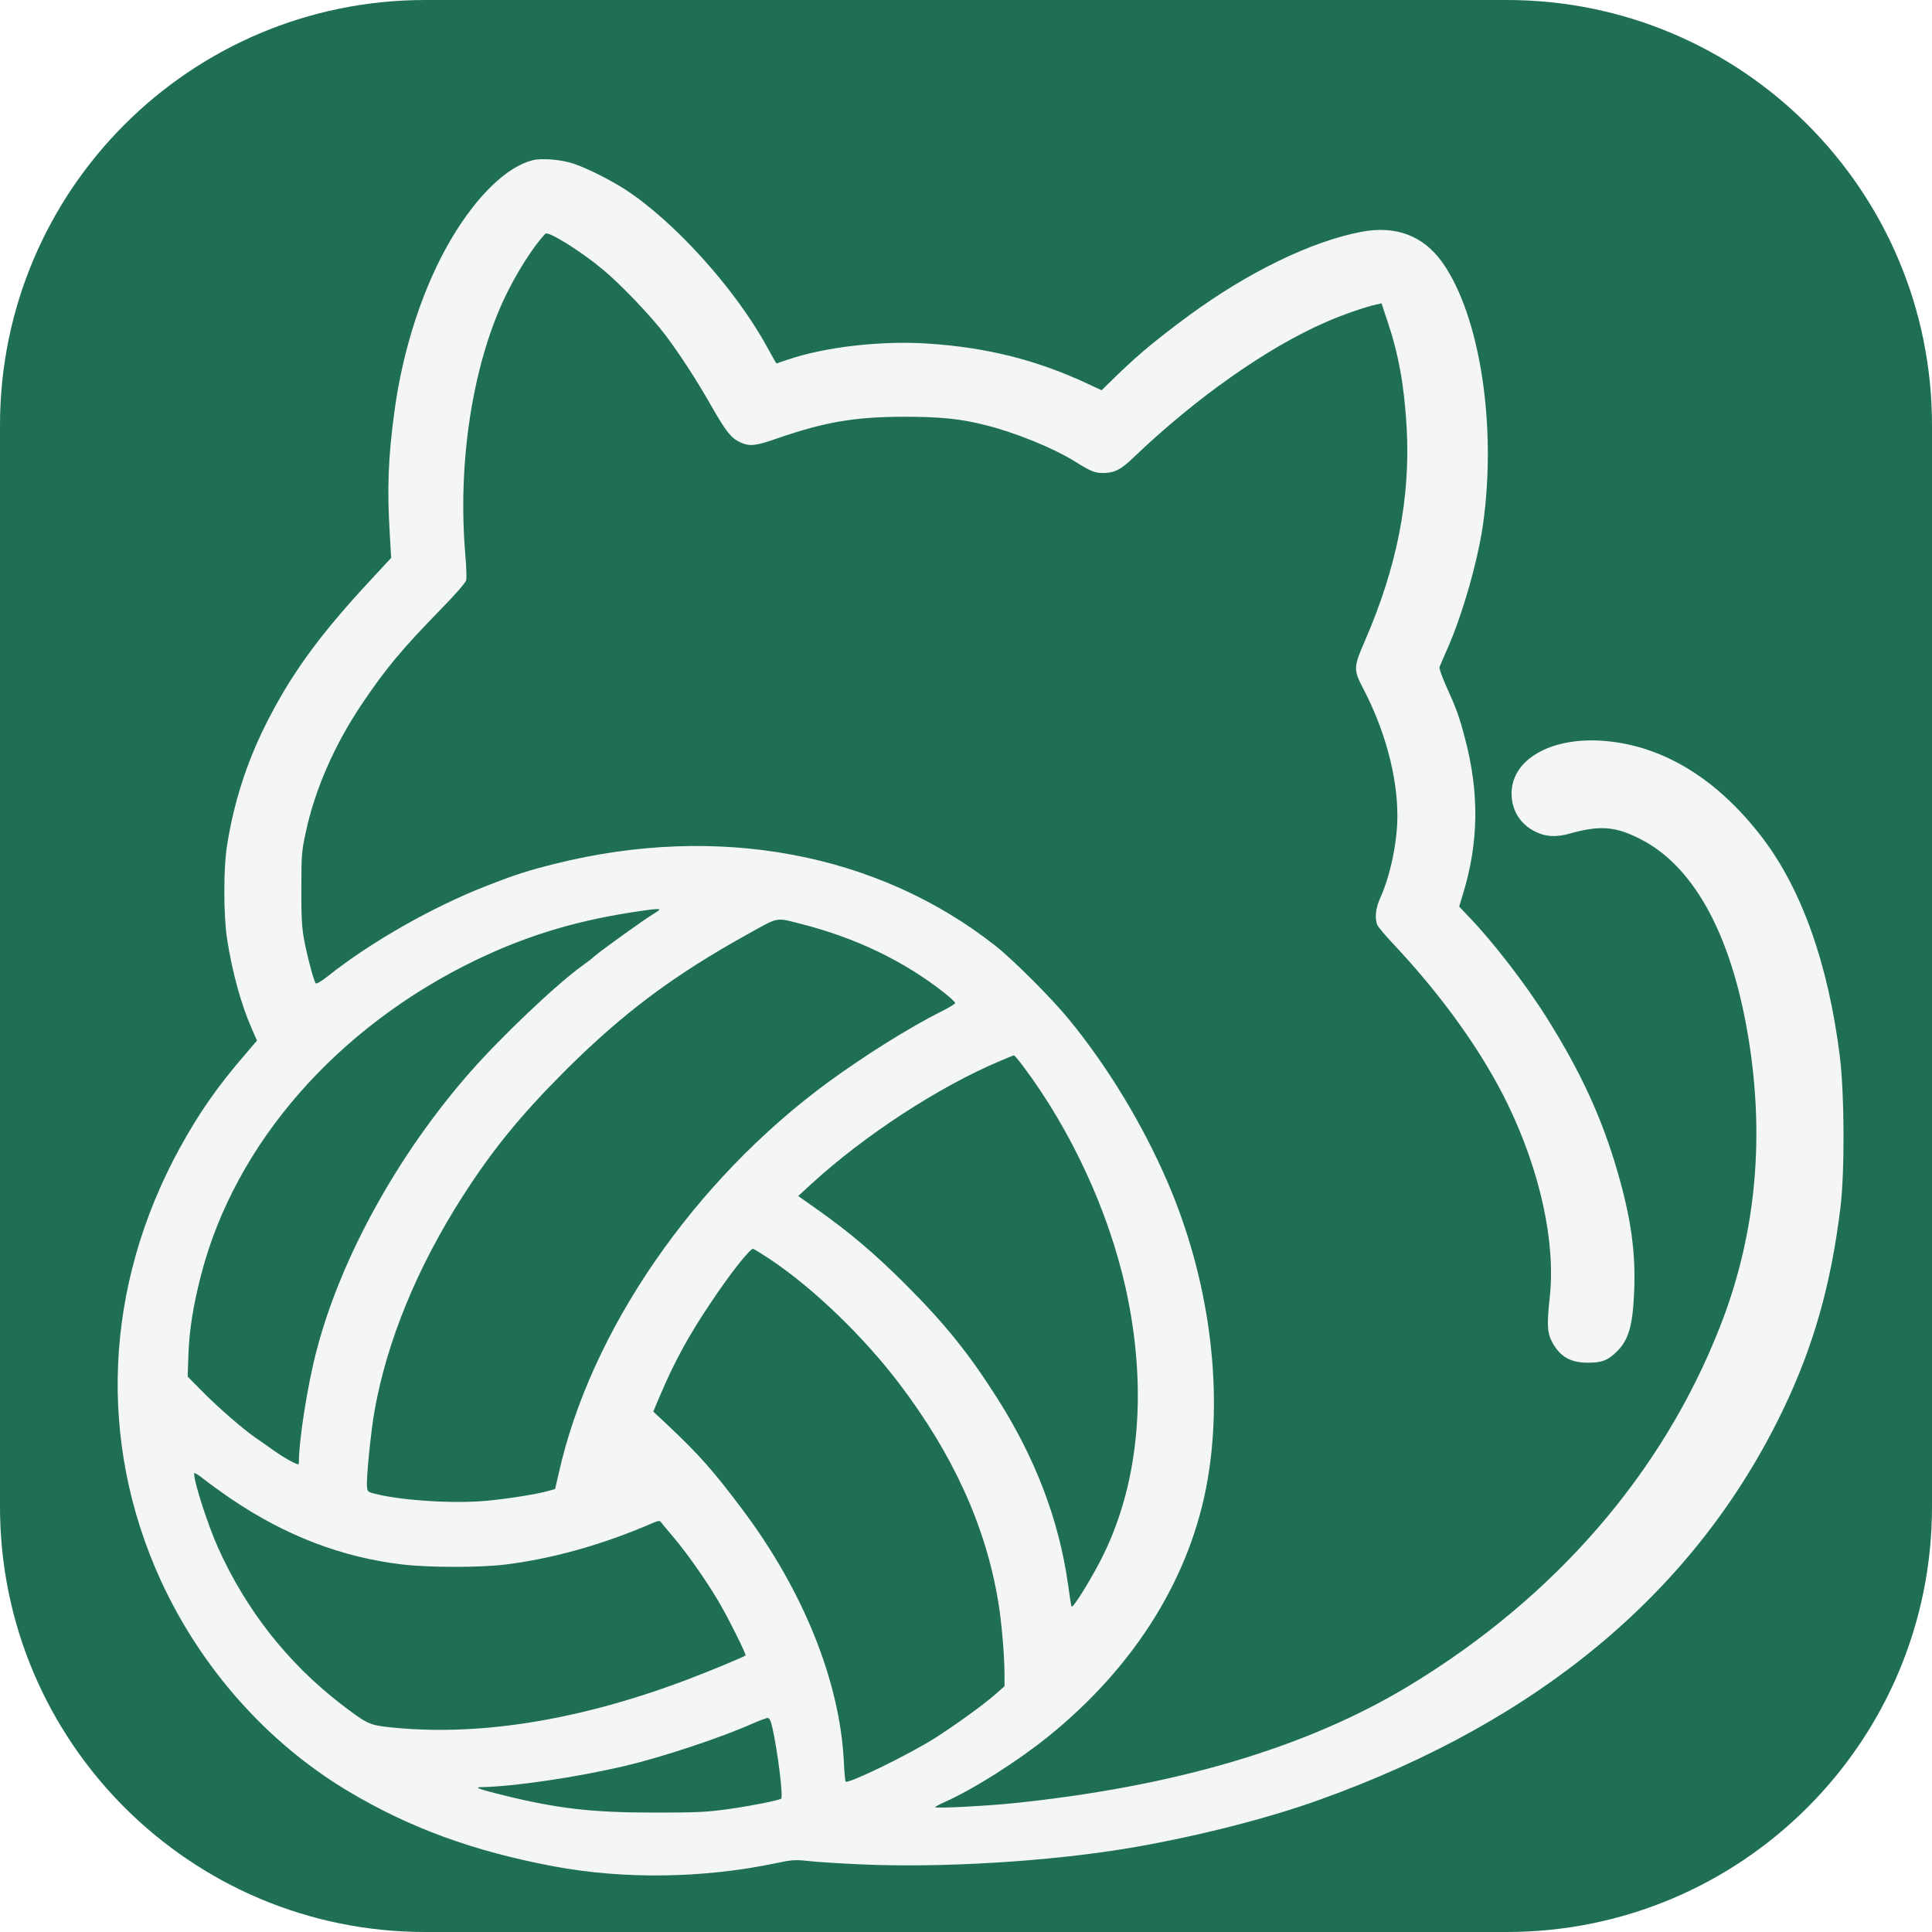
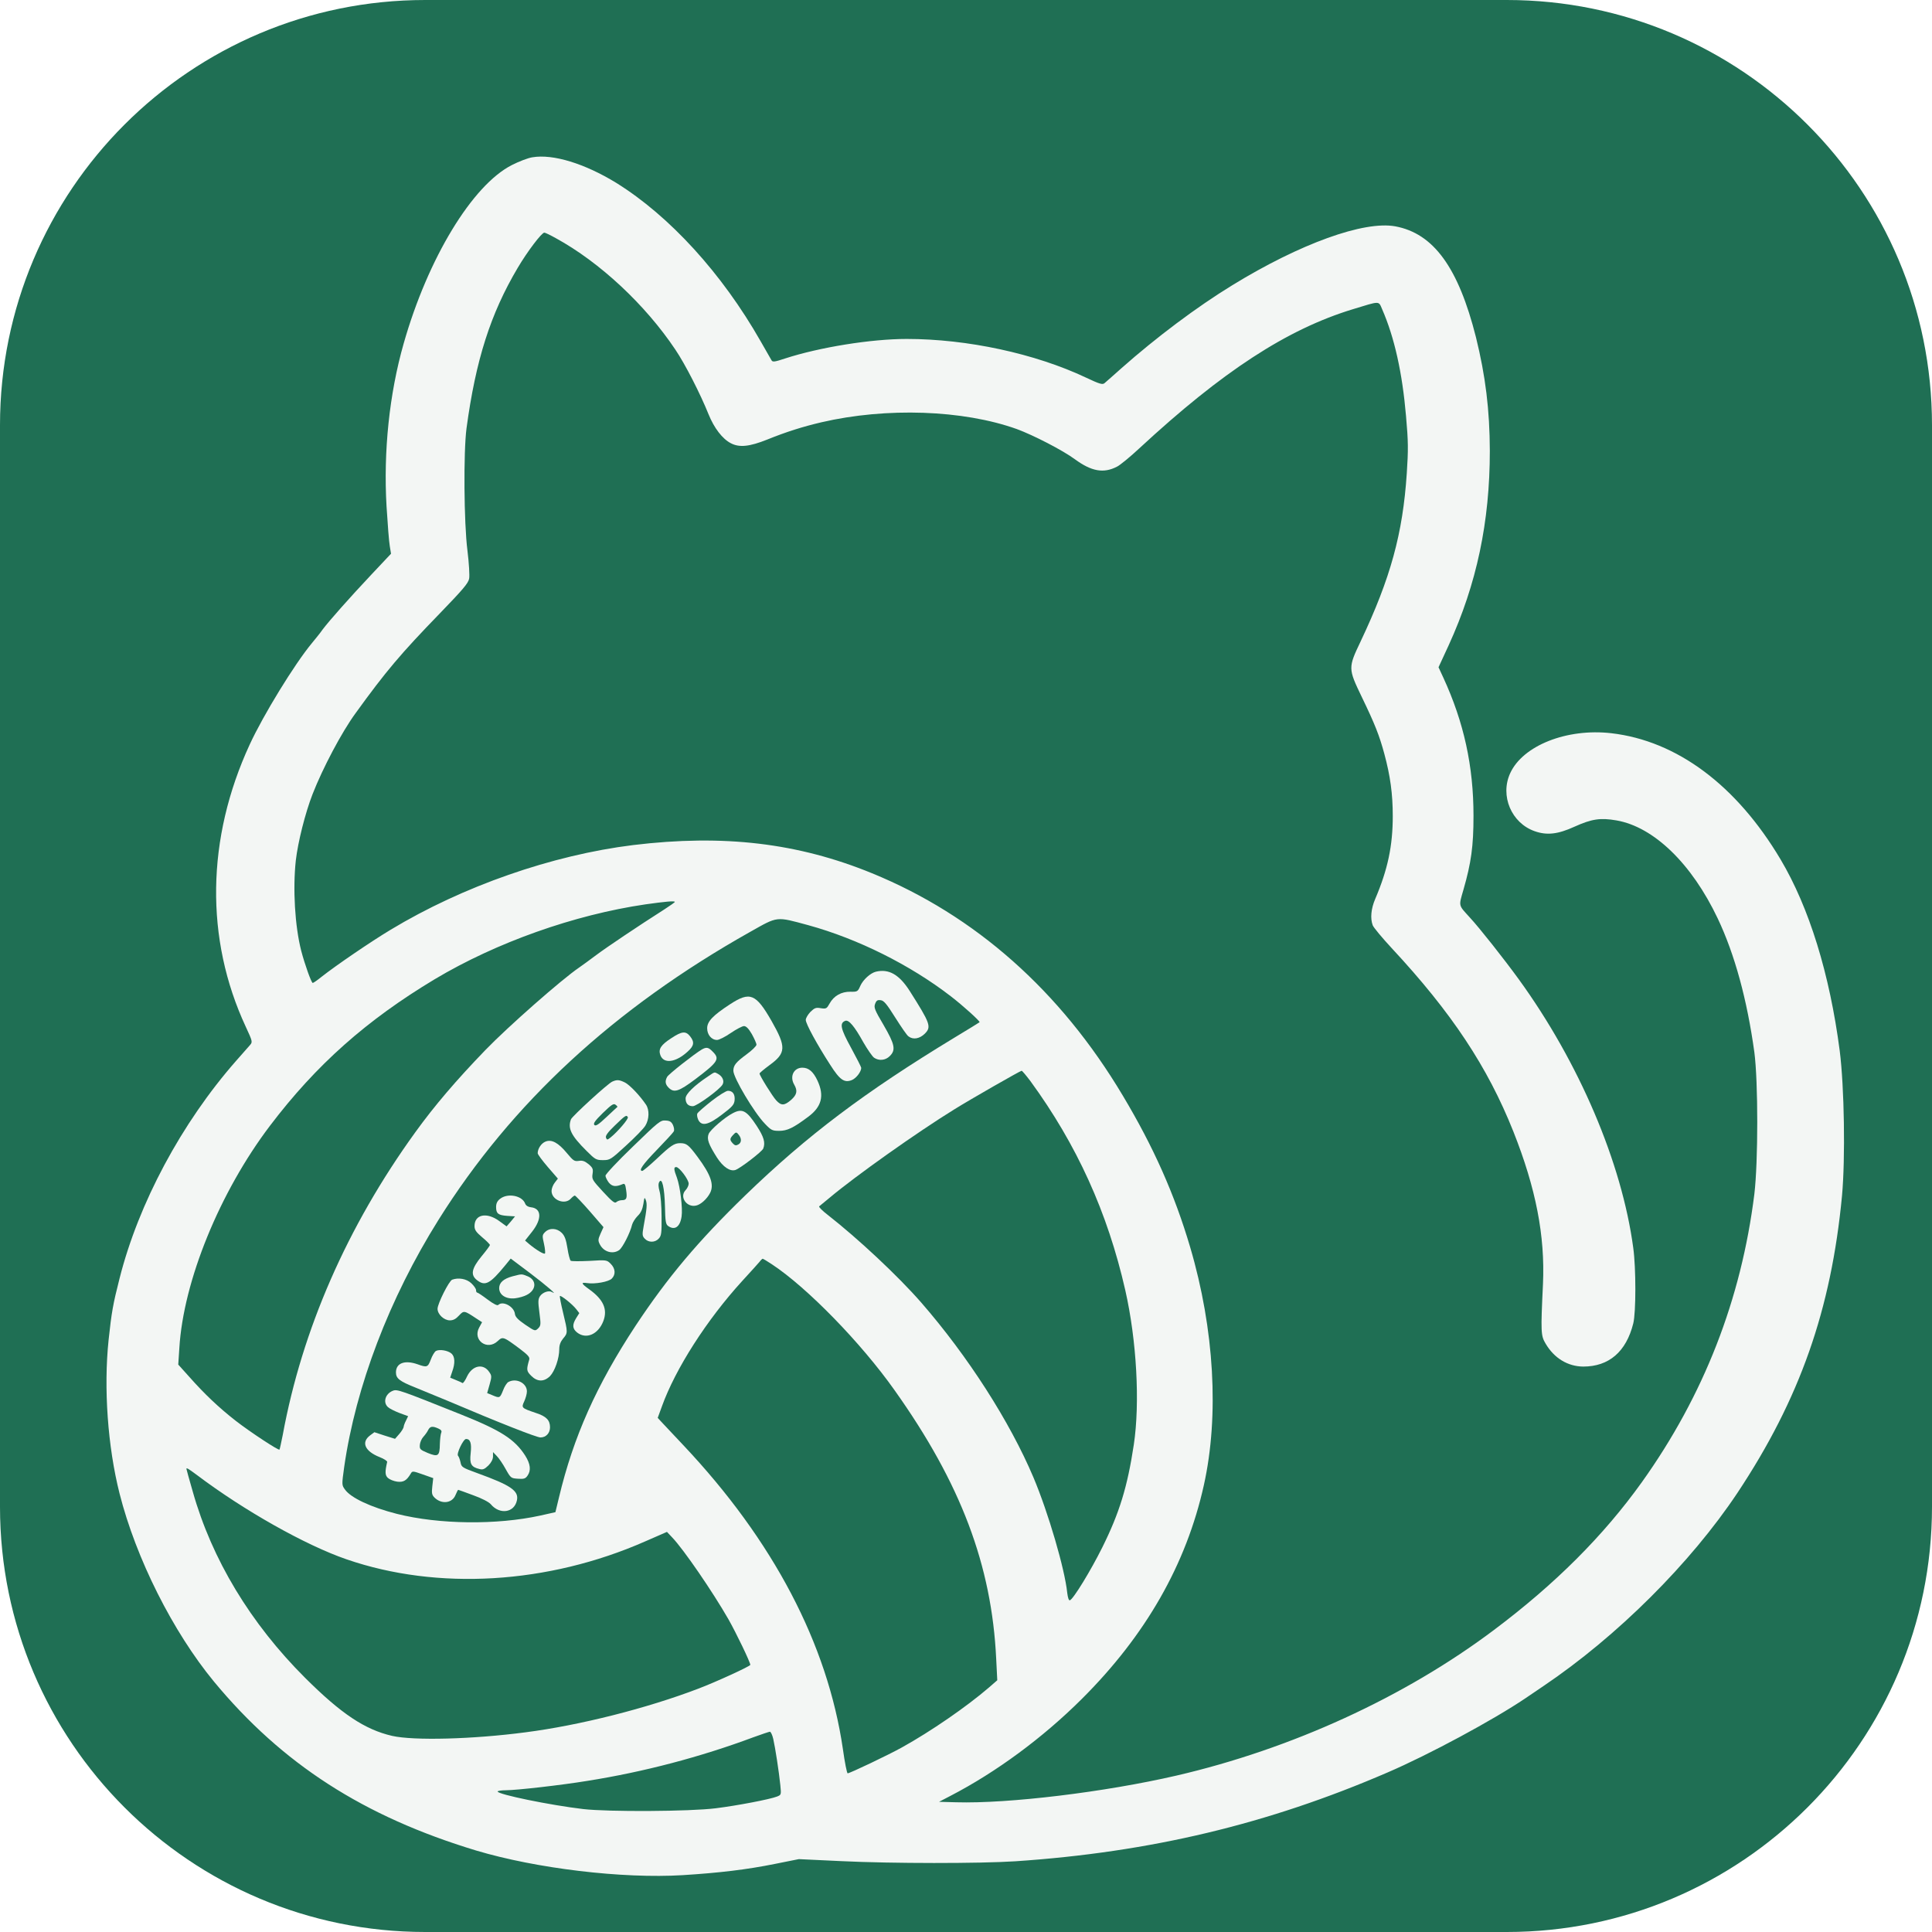
<svg xmlns="http://www.w3.org/2000/svg" viewBox="0 0 1254 1254">
  <rect width="1254" height="1254" rx="276" fill="#1F6F54" />
  <g transform="translate(0,1254) scale(0.1,-0.1)" fill="#F3F6F4" stroke="none">
-     <path d="M3457 11500 c-168 -43 -360 -228 -527 -509 -180 -303 -314 -709 -369 -1116 -42 -306 -49 -505 -31 -803 l9 -153 -141 -152 c-332 -358 -513 -609 -677 -937 -122 -246 -203 -499 -247 -775 -24 -148 -24 -456 0 -610 34 -218 91 -425 161 -584 l33 -75 -76 -89 c-183 -212 -300 -381 -426 -610 -490 -896 -534 -1904 -123 -2804 261 -568 688 -1051 1210 -1365 400 -240 815 -393 1342 -492 452 -85 970 -78 1438 20 107 23 127 24 212 15 51 -6 205 -16 342 -22 528 -24 1226 19 1743 106 430 73 890 189 1237 314 1436 515 2444 1363 3005 2528 199 414 313 815 374 1318 28 226 26 735 -4 976 -74 598 -247 1087 -505 1424 -286 373 -629 587 -1003 624 -367 37 -641 -123 -622 -363 8 -99 61 -177 151 -223 70 -35 136 -39 227 -13 195 54 293 47 455 -35 362 -182 611 -656 714 -1360 93 -634 28 -1239 -195 -1806 -373 -952 -1070 -1756 -2017 -2330 -664 -402 -1521 -656 -2579 -764 -167 -17 -498 -34 -498 -25 0 3 28 19 63 34 193 87 471 264 671 425 566 457 928 1041 1035 1671 103 605 6 1313 -264 1935 -160 369 -383 738 -634 1045 -111 137 -361 387 -481 482 -765 602 -1799 795 -2855 532 -177 -44 -263 -72 -450 -145 -350 -137 -749 -364 -1023 -582 -41 -33 -78 -55 -82 -50 -13 13 -57 180 -77 288 -14 79 -18 149 -17 330 0 209 2 241 27 355 59 282 187 574 365 839 153 228 260 357 514 617 94 96 160 172 164 188 3 15 1 91 -6 169 -50 589 45 1215 253 1659 75 160 190 342 267 421 18 19 230 -113 375 -234 117 -98 309 -299 401 -420 97 -129 204 -293 304 -469 92 -161 126 -204 185 -231 60 -28 99 -24 241 26 311 107 502 139 819 140 241 0 370 -13 538 -56 190 -48 431 -146 570 -232 110 -68 132 -77 187 -77 73 0 115 21 200 103 404 386 864 710 1245 876 104 46 262 101 331 115 l31 7 36 -108 c75 -221 111 -422 127 -695 26 -458 -62 -907 -271 -1388 -74 -169 -74 -187 -14 -303 144 -274 225 -575 225 -832 0 -169 -45 -386 -111 -533 -30 -65 -37 -130 -20 -174 5 -13 49 -66 98 -118 325 -345 585 -709 750 -1049 210 -434 311 -896 272 -1251 -19 -169 -16 -230 11 -282 52 -102 119 -142 235 -143 92 0 129 14 189 72 77 75 104 169 113 393 10 255 -21 474 -108 774 -101 349 -237 645 -457 996 -134 215 -350 495 -504 655 l-67 71 24 79 c103 334 108 659 13 1015 -36 139 -56 192 -120 334 -27 60 -47 116 -45 125 3 9 26 63 52 121 96 217 196 565 230 801 92 645 -19 1362 -264 1707 -124 173 -302 240 -526 197 -324 -62 -732 -260 -1117 -542 -206 -152 -323 -249 -455 -376 l-113 -110 -88 41 c-330 155 -657 237 -1040 262 -303 20 -669 -22 -911 -105 l-71 -24 -14 22 c-7 12 -29 52 -49 88 -205 375 -603 815 -922 1021 -91 59 -242 135 -330 165 -78 27 -207 38 -268 23z m823 -4864 c0 -2 -17 -15 -37 -27 -58 -34 -341 -238 -381 -273 -19 -17 -54 -44 -78 -61 -165 -117 -523 -456 -731 -692 -470 -535 -841 -1206 -998 -1808 -58 -219 -115 -581 -115 -724 0 -21 -1 -21 -52 5 -29 15 -82 48 -118 74 -36 26 -87 62 -114 80 -75 51 -251 204 -349 305 l-89 90 5 145 c6 160 31 316 82 514 219 851 881 1609 1785 2045 317 152 621 247 989 306 145 23 201 29 201 21z m920 -93 c355 -90 670 -242 933 -450 37 -30 67 -58 67 -63 0 -6 -37 -28 -82 -51 -215 -107 -509 -292 -748 -467 -869 -640 -1537 -1610 -1743 -2533 l-24 -104 -44 -12 c-70 -21 -262 -51 -399 -64 -213 -20 -550 1 -725 45 -48 12 -50 14 -53 49 -5 55 26 361 49 490 81 454 277 931 572 1392 196 305 374 523 661 811 379 378 704 622 1195 894 198 110 174 106 341 63z m1442 -925 c311 -415 552 -938 663 -1433 143 -642 94 -1248 -140 -1730 -68 -141 -199 -355 -210 -343 -2 2 -13 71 -24 153 -59 410 -209 806 -454 1193 -186 294 -344 491 -606 752 -196 195 -355 330 -564 478 l-126 89 86 79 c344 315 824 628 1218 795 50 21 93 39 97 39 3 0 31 -33 60 -72z m-1643 -1252 c279 -186 607 -502 838 -807 350 -461 561 -925 642 -1414 22 -129 41 -354 41 -475 l0 -75 -58 -51 c-75 -66 -255 -197 -390 -283 -166 -106 -561 -299 -583 -285 -3 2 -9 61 -12 131 -26 520 -263 1109 -658 1635 -190 253 -281 356 -487 550 l-92 86 46 108 c91 215 184 385 327 598 127 191 258 356 276 350 7 -2 57 -33 110 -68z m-3500 -1554 c354 -240 721 -381 1117 -427 170 -20 502 -20 664 0 307 38 634 130 948 266 37 17 55 20 60 12 4 -6 39 -48 77 -93 86 -100 214 -281 295 -418 63 -105 185 -350 179 -357 -11 -10 -255 -111 -400 -165 -700 -262 -1356 -364 -1928 -299 -115 13 -137 25 -301 151 -345 267 -614 610 -795 1013 -67 150 -155 422 -155 481 0 8 28 -8 62 -36 34 -27 114 -85 177 -128z m3515 -1489 c34 -152 71 -449 56 -458 -21 -12 -203 -48 -340 -67 -143 -20 -208 -23 -480 -23 -408 0 -631 26 -980 112 -148 36 -194 52 -154 53 213 3 630 64 949 140 236 56 619 183 820 273 44 19 88 36 97 36 12 1 20 -15 32 -66z" />
+     <path d="M3455 11519 c-27 -4 -87 -27 -132 -50 -257 -130 -546 -606 -703 -1159 -93 -326 -132 -700 -111 -1058 7 -114 16 -229 21 -257 l8 -49 -128 -136 c-143 -152 -273 -299 -316 -356 -15 -22 -47 -61 -70 -89 -112 -135 -315 -466 -403 -657 -282 -610 -291 -1262 -26 -1832 45 -97 45 -99 27 -120 -10 -12 -50 -57 -89 -101 -355 -404 -634 -926 -757 -1413 -43 -168 -52 -221 -71 -398 -33 -313 -6 -693 71 -998 107 -422 346 -897 613 -1221 443 -535 971 -875 1701 -1096 391 -117 950 -184 1342 -160 238 15 415 36 598 73 l155 31 275 -13 c329 -16 901 -16 1130 -1 877 59 1639 241 2415 576 270 116 687 341 896 482 31 21 82 56 115 78 481 324 957 799 1261 1255 405 610 609 1190 679 1930 22 242 15 704 -15 940 -65 498 -198 929 -384 1242 -286 481 -673 770 -1099 819 -288 33 -574 -80 -656 -260 -67 -146 8 -323 159 -376 79 -28 151 -20 258 29 113 51 169 59 273 41 242 -42 488 -280 657 -636 111 -234 191 -528 238 -869 25 -190 25 -710 0 -920 -85 -683 -328 -1307 -730 -1870 -249 -348 -563 -662 -962 -961 -579 -435 -1313 -771 -2060 -944 -463 -107 -1090 -183 -1430 -173 l-110 3 73 38 c299 155 601 378 853 629 416 414 679 875 793 1389 100 450 68 1012 -89 1544 -101 342 -237 649 -438 985 -405 679 -957 1168 -1627 1442 -481 197 -964 254 -1550 183 -527 -65 -1106 -267 -1575 -550 -128 -77 -354 -231 -449 -306 -27 -22 -52 -39 -56 -39 -9 0 -52 121 -75 209 -41 161 -55 401 -35 586 14 120 61 308 109 431 66 169 189 402 279 525 196 271 291 384 550 651 145 150 182 193 187 222 4 19 -1 102 -11 183 -23 180 -26 641 -6 793 60 444 156 744 332 1041 63 107 156 229 173 229 6 0 39 -16 75 -36 285 -156 581 -432 776 -724 63 -93 162 -287 215 -419 36 -89 90 -160 145 -188 55 -29 121 -22 236 24 123 50 232 84 351 112 422 98 920 81 1269 -44 106 -39 297 -137 377 -196 108 -79 186 -93 273 -48 19 9 85 63 145 119 540 500 959 773 1386 903 180 55 166 55 190 0 80 -183 131 -413 155 -693 15 -167 15 -220 5 -372 -26 -392 -105 -680 -300 -1092 -81 -170 -81 -175 7 -358 87 -180 115 -252 147 -370 39 -144 55 -261 55 -405 0 -192 -32 -346 -114 -538 -27 -63 -33 -126 -16 -171 6 -15 61 -81 123 -148 389 -418 623 -771 790 -1191 146 -368 206 -676 192 -989 -15 -314 -14 -335 17 -387 56 -95 144 -148 244 -149 167 0 279 96 325 280 18 71 18 360 0 490 -74 553 -352 1205 -744 1745 -96 132 -253 331 -317 400 -75 83 -73 70 -41 181 50 174 65 281 65 479 0 322 -62 606 -196 897 l-31 67 66 143 c182 398 267 801 267 1262 -1 266 -28 486 -90 737 -114 452 -275 674 -524 720 -203 37 -617 -112 -1057 -382 -232 -142 -494 -339 -719 -538 -52 -47 -102 -90 -111 -98 -13 -11 -31 -6 -120 36 -330 156 -770 251 -1164 251 -231 0 -566 -54 -790 -127 -66 -22 -80 -24 -87 -12 -5 8 -37 64 -71 124 -251 441 -591 813 -937 1028 -204 125 -410 189 -545 166z m925 -4833 c0 -3 -30 -24 -67 -48 -171 -109 -375 -246 -443 -297 -41 -31 -91 -67 -111 -81 -112 -76 -460 -382 -609 -536 -190 -197 -331 -362 -455 -534 -441 -610 -734 -1279 -860 -1965 -10 -49 -19 -92 -21 -94 -6 -7 -190 114 -284 187 -110 86 -203 174 -302 286 l-71 79 7 106 c26 436 262 1014 589 1445 299 394 625 684 1070 951 399 238 903 417 1366 485 128 18 191 24 191 16z m866 -151 c321 -88 662 -258 926 -462 78 -60 192 -163 186 -168 -2 -2 -75 -47 -163 -100 -585 -355 -956 -635 -1359 -1025 -304 -295 -502 -530 -710 -844 -254 -386 -404 -721 -498 -1116 l-23 -95 -98 -22 c-283 -62 -657 -58 -931 11 -169 43 -299 104 -337 158 -21 29 -21 30 -5 146 75 523 293 1095 612 1604 476 760 1140 1373 2024 1870 181 102 165 100 376 43z m1442 -1012 c301 -412 501 -852 616 -1358 74 -327 96 -732 55 -1003 -41 -272 -93 -442 -205 -667 -73 -147 -188 -336 -210 -342 -7 -2 -13 17 -17 49 -16 155 -123 520 -219 748 -154 364 -426 788 -729 1136 -151 173 -409 414 -607 569 -34 26 -59 51 -55 55 4 3 35 29 68 56 169 142 570 426 810 574 106 66 428 250 436 250 4 0 29 -30 57 -67z m-1678 -1189 c228 -150 579 -510 796 -817 431 -606 631 -1137 660 -1744 l7 -139 -54 -47 c-145 -125 -379 -286 -565 -389 -86 -48 -338 -168 -352 -168 -5 0 -19 71 -31 157 -100 683 -452 1354 -1036 1973 -65 69 -129 137 -142 151 l-24 26 27 74 c88 245 292 563 521 814 54 59 105 115 113 125 8 11 17 19 20 20 3 0 30 -16 60 -36z m-3733 -1367 c306 -231 705 -456 972 -548 592 -204 1308 -161 1938 116 l142 62 34 -36 c74 -77 263 -353 365 -531 51 -90 142 -279 142 -296 0 -9 -225 -112 -336 -154 -334 -128 -773 -239 -1124 -284 -342 -45 -724 -55 -865 -23 -177 41 -330 143 -564 376 -355 354 -606 770 -730 1210 -23 79 -41 145 -41 147 0 9 13 1 67 -39z m3742 -1714 c13 -57 37 -213 46 -301 6 -61 6 -62 -22 -73 -46 -18 -260 -59 -398 -76 -166 -21 -696 -24 -860 -5 -213 25 -555 95 -555 114 0 4 24 8 53 8 67 0 360 33 530 61 366 58 734 155 1077 283 52 19 100 35 107 36 6 0 16 -21 22 -47z" />
+     <path d="M5685 6233 c-36 -9 -83 -52 -101 -92 -16 -37 -19 -39 -64 -38 -59 1 -108 -27 -135 -76 -19 -34 -22 -36 -57 -31 -32 6 -41 2 -68 -24 -16 -17 -30 -40 -30 -52 0 -25 73 -159 159 -292 63 -99 92 -118 141 -98 28 12 60 54 60 79 0 5 -30 64 -66 130 -68 124 -76 160 -38 175 23 9 60 -35 117 -138 27 -47 59 -93 70 -101 32 -22 74 -18 102 10 41 40 33 76 -40 202 -58 98 -64 114 -55 137 8 22 16 27 36 24 21 -2 39 -24 95 -113 38 -60 76 -116 86 -122 30 -23 72 -15 105 17 45 45 37 66 -98 279 -68 106 -135 144 -219 124z" />
+     <path d="M4739 6022 c-112 -73 -149 -112 -149 -156 0 -42 28 -76 64 -76 13 0 53 20 89 45 37 25 75 45 86 45 14 0 30 -16 51 -52 16 -29 30 -60 30 -69 0 -8 -29 -37 -65 -63 -68 -50 -85 -71 -85 -106 0 -45 135 -272 205 -344 40 -42 48 -46 92 -46 53 0 92 19 187 90 89 65 108 137 62 236 -27 58 -57 84 -98 84 -56 0 -84 -57 -53 -110 23 -40 18 -65 -20 -99 -44 -38 -64 -39 -97 -3 -24 26 -108 161 -108 174 0 4 29 28 64 54 109 79 110 118 14 287 -102 178 -140 193 -269 109z" />
+     <path d="M4358 5802 c-68 -44 -86 -71 -72 -110 21 -59 100 -49 178 23 41 37 45 61 15 99 -28 35 -53 33 -121 -12z" />
+     <path d="M4555 5728 c-47 -28 -216 -160 -225 -178 -15 -28 -12 -48 10 -70 35 -35 66 -25 174 56 148 112 160 131 111 179 -27 28 -40 30 -70 13z" />
+     <path d="M4595 5553 c-89 -59 -145 -114 -145 -142 0 -33 16 -51 47 -51 26 0 177 110 193 141 13 23 -1 53 -30 69 -24 13 -19 14 -65 -17z" />
+     <path d="M3975 5520 c-27 -10 -261 -225 -269 -245 -22 -59 0 -105 102 -206 55 -55 62 -59 106 -59 45 0 50 3 150 95 58 53 114 110 125 129 25 41 27 102 4 136 -42 62 -107 129 -137 144 -37 18 -51 19 -81 6z m33 -164 c-2 -1 -33 -31 -71 -66 -52 -49 -70 -61 -79 -52 -9 9 3 27 55 78 57 55 70 64 83 53 8 -6 13 -13 12 -13z m67 -67 c7 -10 -66 -95 -112 -132 -22 -17 -23 -17 -30 -1 -4 12 11 34 58 79 69 67 75 70 84 54z" />
+     <path d="M4619 5394 c-46 -36 -88 -73 -92 -80 -5 -8 -2 -26 5 -42 22 -44 65 -35 156 35 65 49 77 63 80 91 4 39 -12 62 -43 62 -12 0 -60 -30 -106 -66z" />
+     <path d="M4757 5315 c-53 -27 -145 -107 -157 -134 -14 -34 -1 -68 54 -155 39 -60 84 -91 119 -80 31 10 173 119 181 139 15 39 4 76 -43 148 -65 99 -93 114 -154 82z m39 -142 c19 -25 17 -51 -5 -62 -14 -8 -22 -6 -35 8 -20 22 -20 30 1 53 20 22 23 22 39 1z" />
+     <path d="M4107 5097 c-98 -94 -177 -179 -177 -188 0 -9 10 -29 21 -44 22 -27 46 -30 90 -11 14 6 18 -1 23 -38 8 -54 3 -66 -28 -66 -12 0 -28 -6 -35 -12 -10 -11 -27 2 -87 67 -69 75 -73 81 -68 115 5 32 2 40 -26 64 -25 20 -39 25 -64 21 -28 -4 -35 1 -76 50 -56 68 -100 92 -140 75 -27 -11 -50 -46 -50 -75 0 -8 30 -48 66 -90 l65 -75 -20 -26 c-12 -15 -21 -39 -21 -54 0 -59 86 -93 125 -50 10 11 22 20 26 20 4 0 48 -46 97 -102 l89 -103 -19 -42 c-17 -38 -17 -46 -4 -71 25 -48 83 -65 125 -36 22 16 71 111 84 166 4 14 20 40 36 56 21 20 31 43 37 78 6 43 8 46 16 24 9 -25 7 -54 -14 -167 -10 -56 -10 -65 7 -83 24 -26 67 -26 91 1 17 18 19 37 18 143 0 66 -6 140 -13 164 -8 28 -9 48 -2 60 18 32 34 -37 37 -157 2 -97 5 -117 20 -128 43 -31 78 -7 88 61 8 53 -9 192 -30 251 -21 55 -22 70 -5 70 20 0 81 -81 81 -108 0 -11 -9 -31 -21 -43 -40 -43 8 -113 69 -99 30 6 71 43 91 82 27 53 5 118 -82 235 -58 78 -71 88 -113 88 -38 0 -61 -16 -152 -102 -46 -43 -88 -78 -93 -78 -26 0 1 40 94 136 56 58 106 112 110 120 5 8 2 26 -5 42 -10 21 -21 28 -48 29 -33 3 -46 -8 -213 -170z" />
+     <path d="M3246 4759 c-19 -15 -26 -30 -26 -54 0 -42 14 -53 74 -57 l49 -3 -27 -33 -28 -32 -48 35 c-81 59 -160 43 -160 -33 0 -25 10 -39 50 -73 28 -23 50 -46 50 -50 0 -4 -25 -38 -55 -74 -65 -80 -72 -120 -29 -154 53 -41 84 -25 184 97 l35 43 125 -94 c107 -81 187 -150 142 -123 -20 12 -60 -2 -77 -27 -13 -20 -13 -36 -4 -106 10 -77 10 -85 -8 -103 -20 -19 -20 -19 -84 24 -48 33 -65 51 -67 71 -6 47 -79 86 -108 57 -6 -6 -30 6 -69 35 -33 25 -63 45 -67 45 -5 0 -8 7 -8 16 0 9 -14 29 -31 45 -31 29 -83 38 -124 23 -21 -8 -95 -156 -95 -189 0 -36 42 -75 80 -75 22 0 39 9 59 31 32 34 33 34 113 -19 l37 -24 -19 -35 c-44 -82 53 -152 121 -87 32 30 36 29 142 -50 54 -41 67 -55 62 -71 -19 -66 -18 -74 13 -105 40 -40 83 -40 122 -2 31 32 60 115 60 175 0 27 8 48 25 69 31 36 31 39 0 167 -14 57 -23 106 -21 109 7 6 81 -53 106 -85 l20 -26 -20 -32 c-27 -44 -25 -69 6 -94 59 -46 137 -12 170 74 29 76 1 140 -91 206 -53 38 -56 47 -15 41 52 -8 140 8 161 29 26 26 24 65 -7 96 -25 25 -27 26 -137 19 -62 -3 -117 -3 -123 1 -5 5 -15 41 -21 82 -9 56 -18 80 -37 99 -31 31 -79 34 -108 5 -19 -19 -19 -24 -7 -77 7 -31 9 -59 6 -62 -6 -7 -55 22 -101 60 l-28 24 46 58 c65 83 61 151 -8 158 -19 2 -32 11 -37 23 -19 53 -113 71 -163 32z" />
+     <path d="M3327 4256 c-59 -16 -87 -41 -87 -77 0 -44 44 -72 102 -66 26 3 61 13 77 22 63 32 66 96 6 121 -40 16 -36 16 -98 0z" />
+     <path d="M2829 3771 c-9 -6 -24 -31 -33 -56 -19 -50 -25 -52 -86 -30 -83 29 -140 8 -140 -53 0 -39 23 -57 126 -98 49 -20 141 -58 204 -84 346 -147 583 -240 608 -240 36 0 62 28 62 66 0 46 -24 71 -92 93 -94 32 -95 33 -75 76 9 20 17 48 17 64 0 53 -68 89 -120 61 -10 -5 -26 -30 -35 -55 -20 -50 -22 -51 -69 -31 l-34 14 16 56 c14 50 14 57 -2 80 -38 58 -109 45 -144 -27 -12 -27 -26 -46 -30 -44 -4 3 -23 12 -44 20 l-36 15 13 39 c20 54 18 97 -4 117 -23 21 -80 30 -102 17z" />
+     <path d="M2550 3513 c-49 -19 -66 -75 -32 -106 9 -9 43 -26 74 -38 l57 -21 -14 -29 c-8 -15 -15 -34 -15 -41 -1 -7 -13 -28 -28 -45 l-28 -32 -67 21 -67 22 -27 -20 c-61 -45 -35 -104 62 -142 28 -11 49 -25 48 -31 -15 -65 -14 -87 5 -104 11 -10 38 -21 60 -24 41 -5 61 7 88 52 10 18 13 18 78 -5 l68 -24 -6 -53 c-5 -44 -3 -56 14 -73 45 -45 114 -38 136 15 8 19 16 35 18 35 2 0 46 -16 97 -35 56 -20 102 -44 114 -58 58 -70 153 -56 170 24 14 62 -38 98 -256 177 -99 36 -104 39 -110 71 -4 18 -11 37 -16 42 -12 12 34 109 52 109 28 0 37 -28 30 -92 -8 -70 3 -90 57 -103 22 -6 33 -1 58 23 19 19 30 41 30 59 l0 28 24 -25 c14 -14 40 -52 58 -85 33 -59 35 -60 80 -63 39 -3 49 1 62 20 24 34 19 76 -15 130 -68 106 -157 163 -414 266 -400 160 -417 166 -445 155z m295 -245 c18 -8 24 -16 19 -27 -4 -9 -8 -42 -9 -73 -1 -79 -11 -86 -78 -59 -50 21 -54 25 -52 52 1 16 11 40 22 52 11 12 26 32 32 45 13 25 28 27 66 10z" />
  </g>
</svg>
